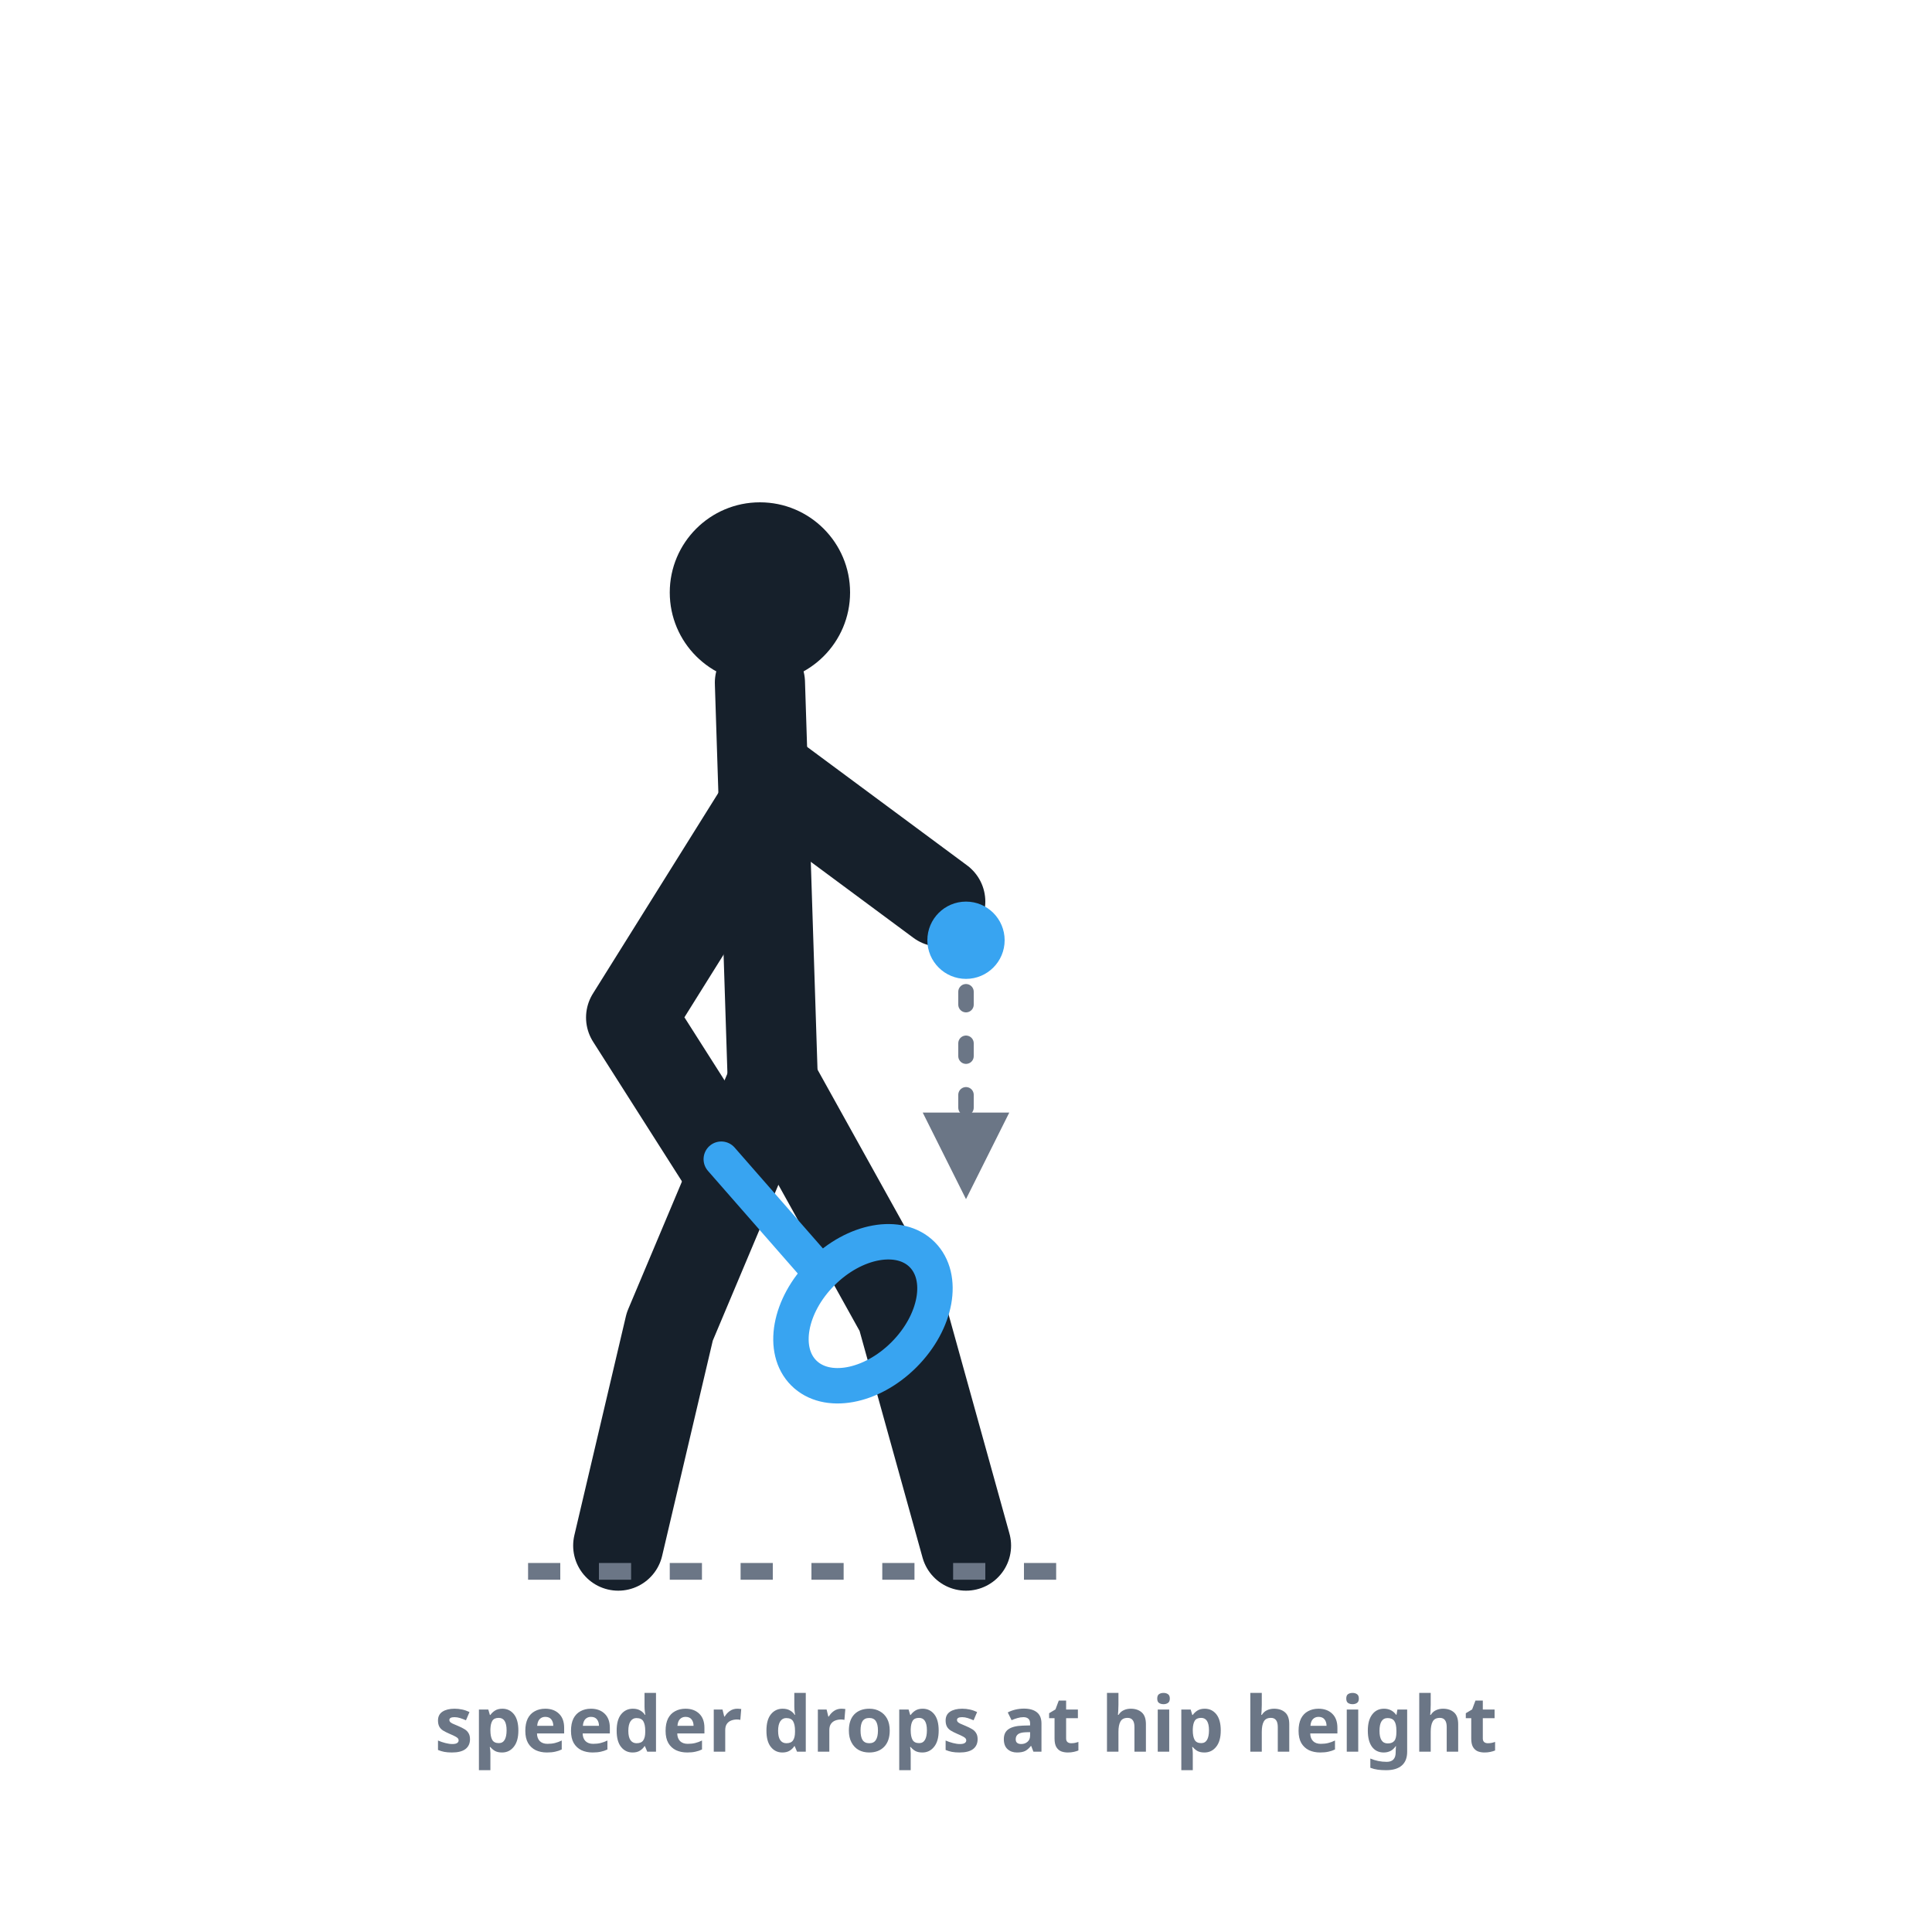
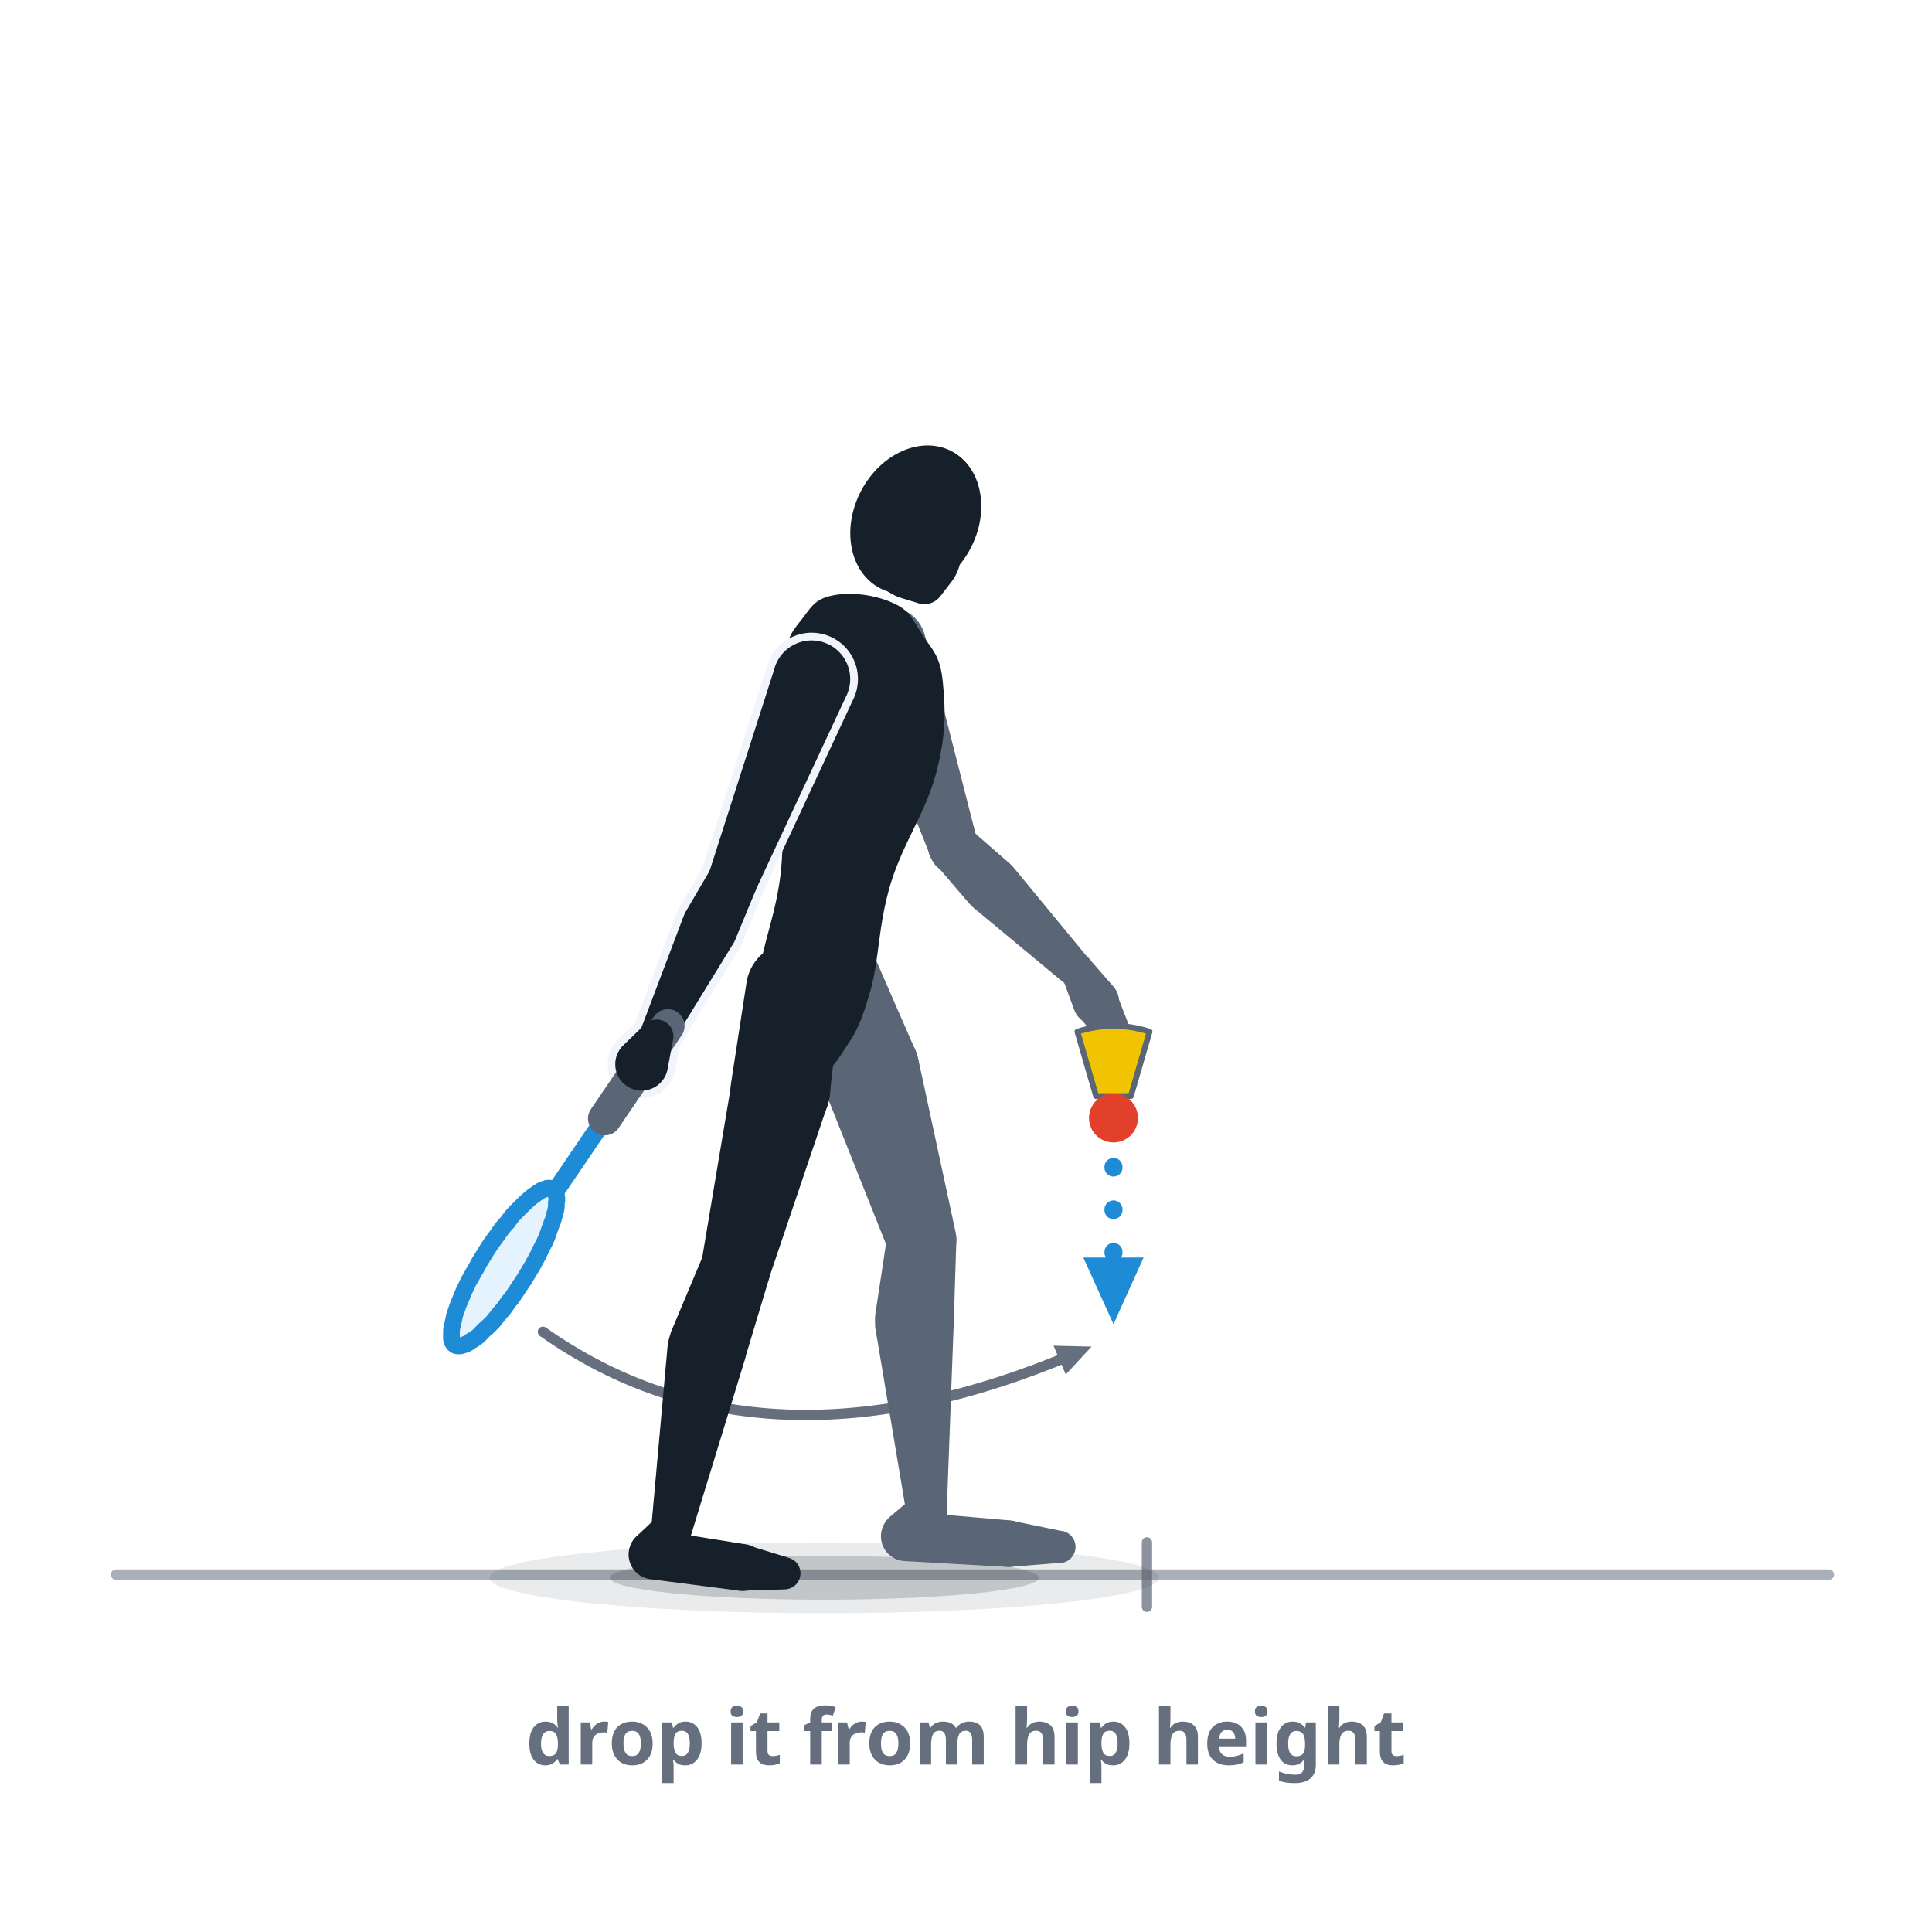
- <svg xmlns="http://www.w3.org/2000/svg" viewBox="0 0 300 300" role="img" aria-label="Serve, image 1: the non-racket hand releases the speeder at hip height; the racket arm is low, ready to swing forward from below.">
+ <svg xmlns="http://www.w3.org/2000/svg" viewBox="0 0 300 300" role="img" data-quelle="figuren" aria-label="Serve, image 1: seen from the side, weight on the back foot. The free hand has just released the Speeder at hip height in front of the body; it falls head first. The racket arm hangs loosely back and down, the racket behind the leg. A curved arrow shows the coming swing from below and forward; both feet are behind the serve line.">
  <style>
-     .fig{fill:none;stroke:var(--tinte,#16202b);stroke-width:14;stroke-linecap:round;stroke-linejoin:round}
-     .kopf{fill:var(--tinte,#16202b)}
-     .schaft{fill:none;stroke:var(--primaer,#38a4f1);stroke-width:5.5;stroke-linecap:round}
-     .kelle{fill:none;stroke:var(--primaer,#38a4f1);stroke-width:5.5}
-     .speeder{fill:var(--primaer,#38a4f1)}
-     .fall{fill:none;stroke:var(--tinte-3,#6b7686);stroke-width:2.4;stroke-dasharray:2 6;stroke-linecap:round}
-     .boden{fill:none;stroke:var(--tinte-3,#6b7686);stroke-width:2.6;stroke-dasharray:5 6}
-     .mk{fill:var(--tinte-3,#6b7686)}
-     .st{fill:var(--tinte-3,#6b7686);font:600 12px/1 system-ui,sans-serif;text-anchor:middle}
+     .s-k{fill:var(--tinte,#16202b)}
+     .s-f{fill:var(--tinte-2,#5a6675)}
+     .s-x{fill:var(--flaeche-2,#f1f5fb);stroke:var(--flaeche-2,#f1f5fb);stroke-width:2.4;stroke-linejoin:round}
+     .s-rf{fill:var(--primaer,#38a4f1);opacity:.14}
+     .s-rr{fill:none;stroke:var(--primaer-dunkel,#1e8bd6);stroke-width:2.6;stroke-linejoin:round}
+     .s-rh{fill:none;stroke:var(--primaer-dunkel,#1e8bd6);stroke-width:2.1;stroke-linecap:round;stroke-linejoin:round}
+     .s-rsch{fill:none;stroke:var(--primaer-dunkel,#1e8bd6);stroke-width:2.8;stroke-linecap:round}
+     .s-rg{fill:none;stroke:var(--tinte-2,#5a6675);stroke-width:5.2;stroke-linecap:round}
+     .s-korb{fill:var(--speeder-korb,#f0c400);stroke:var(--tinte-2,#5a6675);stroke-width:.9;stroke-linejoin:round}
+     .s-kappe{fill:var(--speeder-kappe,#e2402a)}
+     .s-sch{fill:var(--schatten-boden,#16202b2e)}
+     .s-schw{fill:var(--schatten-boden,#16202b2e);opacity:.5}
+     .s-bahn{fill:none;stroke:var(--primaer-dunkel,#1e8bd6);stroke-width:2.8;stroke-dasharray:.1 6.5;stroke-linecap:round}
+     .s-bahnz{fill:none;stroke:var(--tinte-3,#656f7e);stroke-width:1.6;stroke-linecap:round}
+     .s-mk{fill:var(--primaer-dunkel,#1e8bd6)}
+     .s-mkg{fill:var(--tinte-3,#656f7e)}
+     .s-linie{fill:none;stroke:var(--tinte-3,#656f7e);stroke-width:1.6;opacity:.75;stroke-linecap:round}
+     .s-boden{fill:none;stroke:var(--tinte-3,#656f7e);stroke-width:1.6;opacity:.55;stroke-linecap:round}
+     .st{fill:var(--tinte-3,#656f7e);font:600 12px/1 system-ui,sans-serif;text-anchor:middle}
  </style>
  <defs>
-     <marker id="m005" viewBox="0 0 10 10" markerWidth="7" markerHeight="7" refX="6.5" refY="5" orient="auto">
-       <path d="M1,1 L9,5 L1,9 Z" class="mk" />
+     <marker id="p005" viewBox="0 0 10 10" markerWidth="4.4" markerHeight="4.4" refX="5" refY="5" orient="auto">
+       <path d="M1,1.2 L9.4,5 L1,8.8 Z" class="s-mk" />
+     </marker>
+     <marker id="q005" viewBox="0 0 10 10" markerWidth="4" markerHeight="4" refX="5" refY="5" orient="auto">
+       <path d="M1,1.2 L9.4,5 L1,8.8 Z" class="s-mkg" />
    </marker>
  </defs>
-   <circle class="kopf" cx="118" cy="92" r="14" />
-   <path class="fig" d="M118,106 L120,168" />
-   <path class="fig" d="M119,120 L146,140" />
-   <path class="fig" d="M118,126 L98,158 L112,180" />
-   <path class="fig" d="M120,168 L104,206 L96,240" />
-   <path class="fig" d="M120,168 L140,204 L150,240" />
-   <line class="schaft" x1="112" y1="180" x2="126" y2="196" />
-   <ellipse class="kelle" cx="134" cy="204" rx="9" ry="13" transform="rotate(45 134 204)" />
-   <circle class="speeder" cx="150" cy="146" r="6" />
-   <path class="fall" d="M150,154 L150,182" marker-end="url(#m005)" />
-   <line class="boden" x1="82" y1="244" x2="164" y2="244" />
-   <text class="st" x="150" y="272">speeder drops at hip height</text>
+   <path class="s-boden" d="M18,244.5L284,244.5" />
+   <path class="s-linie" d="M178.1,239.5L178.1,249.5" />
+   <ellipse class="s-schw" cx="128" cy="245" rx="52" ry="5.5" />
+   <ellipse class="s-sch" cx="128" cy="245" rx="33.3" ry="3.4" />
+   <path class="s-bahnz" d="M84.3,206.8 Q 118.3,230.8 166.9,210.2" marker-end="url(#q005)" />
+   <g class="s-f">
+     <path d="M121.9,153.9L127.9,169A7.7,7.7 0 1 0 142.1,163L135.6,148.1A7.4,7.4 0 0 0 121.9,153.9Z" />
+     <path d="M127.9,168.9L138.1,194.5A5.4,5.4 0 0 0 148.4,191.4L142.6,164.5A7.7,7.7 0 1 0 127.9,168.9Z" />
+     <path d="M137.8,191.7L135.9,204.2A6.1,6.1 0 1 0 148.1,205.3L148.5,192.7A5.4,5.4 0 0 0 137.8,191.7Z" />
+     <path d="M135.9,206.1L140.8,235.3A3.1,3.1 0 0 0 147,234.9L148.1,205.3A6.1,6.1 0 1 0 135.9,206.1Z" />
+     <path d="M141.9,232.4L138.1,235.6A3.8,3.8 0 1 0 143.8,240.6L146.5,236.4A3.1,3.1 0 0 0 141.9,232.4Z" />
+     <path d="M140.4,242.4L156.4,243.3A3.6,3.6 0 0 0 156.9,236.1L140.9,234.7A3.8,3.8 0 1 0 140.4,242.4Z" />
+     <path d="M156.9,243.3L164.3,242.7A2.5,2.5 0 0 0 164.7,237.7L157.4,236.2A3.6,3.6 0 1 0 156.9,243.3Z" />
+   </g>
+   <g class="s-f">
+     <path d="M132.2,102.3L144.5,133A3.8,3.8 0 0 0 151.8,130.7L143.6,98.6A6,6 0 1 0 132.2,102.3Z" />
+     <path d="M145.2,134.1L150.5,140.3A4.4,4.4 0 1 0 156.8,134.1L150.6,128.7A3.8,3.8 0 0 0 145.2,134.1Z" />
+     <path d="M151.1,140.9L165.8,153.1A2.6,2.6 0 0 0 169.5,149.4L157.3,134.6A4.4,4.4 0 1 0 151.1,140.9Z" />
+   </g>
+   <g class="s-f">
+     <path d="M165,151.9L166.8,156.8A3.6,3.6 0 1 0 172.9,153.2L169.5,149.3A2.6,2.6 0 0 0 165,151.9Z" />
+     <path d="M167.5,157.8L172.6,164A2.2,2.2 0 0 0 176.3,161.8L173.4,154.3A3.5,3.5 0 1 0 167.5,157.8Z" />
+   </g>
+   <g class="s-k">
+     <path d="M138.6,93.6C141.3,94.8 141.6,96 143.2,98.5C144.7,100.9 146,101.7 146.4,105.9C146.8,110.2 147,113.6 145.4,119.9C143.8,126.1 140.4,130.5 138.3,137.2C136.3,144 136.6,148.5 135.2,153.7C133.7,158.9 133,160.2 131.1,163C129.3,165.9 128,167.1 126.1,167.9C124.1,168.8 123,168.6 121.4,167.3C119.9,166 119.1,164.5 118.4,161.3C117.7,158.1 117.4,156.6 117.9,151.3C118.5,146.1 120.6,141.9 121.3,134.9C121.9,128 121.1,123.1 121.2,116.6C121.3,110.1 121,106.7 121.7,102.6C122.4,98.4 123.1,98 124.7,95.9C126.2,93.9 126.8,92.9 129.6,92.4C132.4,91.9 135.9,92.4 138.6,93.6Z" />
+     <path d="M115.9,152.7L113.5,168.3A7.7,7.7 0 1 0 128.8,170.3L130.6,154.7A7.4,7.4 0 0 0 115.9,152.7Z" />
+     <path d="M113.6,168.1L108.9,196.1A5.4,5.4 0 0 0 119.3,198.8L128.4,171.9A7.7,7.7 0 1 0 113.6,168.1Z" />
+     <path d="M109.2,194.9L104.2,206.8A6.1,6.1 0 1 0 115.7,210.9L119.4,198.6A5.4,5.4 0 0 0 109.2,194.9Z" />
+     <path d="M103.7,208.6L101.1,237.5A3.1,3.1 0 0 0 107.2,238.7L115.7,211A6.1,6.1 0 1 0 103.7,208.6Z" />
+     <path d="M102.1,235.5L98.8,238.6A3.8,3.8 0 1 0 104.7,243.3L106.9,239.3A3.1,3.1 0 0 0 102.1,235.5Z" />
+     <path d="M100.9,245.2L114.8,247A3.6,3.6 0 0 0 115.8,239.8L102,237.6A3.8,3.8 0 1 0 100.9,245.2Z" />
+     <path d="M115.3,247L121.8,246.8A2.5,2.5 0 0 0 122.5,241.9L116.3,240A3.6,3.6 0 1 0 115.3,247Z" />
+   </g>
+   <g class="s-k">
+     <ellipse cx="142.2" cy="80.7" rx="9.6" ry="12" transform="rotate(27.7 142.2 80.7)" />
+     <path d="M140.1,92.9L142.7,93.7A3.1,3.1 0 0 0 146,92.6L147.7,90.4A7.2,7.2 0 1 0 140.1,92.9Z" />
+   </g>
+   <g class="s-x">
+     <path d="M120.2,104L110.1,135.5A3.8,3.8 0 0 0 117.3,138.3L131.3,108.3A6,6 0 1 0 120.2,104Z" />
+     <path d="M110.5,134.7L106.4,141.7A4.4,4.4 0 1 0 114.3,145.6L117.4,138.1A3.8,3.8 0 0 0 110.5,134.7Z" />
+     <path d="M106.1,142.4L99.4,160.1A2.6,2.6 0 0 0 104.1,162.4L114,146.3A4.4,4.4 0 1 0 106.1,142.4Z" />
+     <path d="M100.1,159.1L96.9,162.2A4.1,4.1 0 1 0 103.7,165.8L104.5,161.5A2.6,2.6 0 0 0 100.1,159.1Z" />
+   </g>
+   <g class="s-k">
+     <path d="M120.2,104L110.1,135.5A3.8,3.8 0 0 0 117.3,138.3L131.3,108.3A6,6 0 1 0 120.2,104Z" />
+     <path d="M110.5,134.7L106.4,141.7A4.4,4.4 0 1 0 114.3,145.6L117.4,138.1A3.8,3.8 0 0 0 110.5,134.7Z" />
+     <path d="M106.1,142.4L99.4,160.1A2.6,2.6 0 0 0 104.1,162.4L114,146.3A4.4,4.4 0 1 0 106.1,142.4Z" />
+   </g>
+   <path class="s-rf" d="M70.3,208.5C70.4,208.7 70.6,208.8 70.7,208.9C70.9,209 71.1,209 71.3,209C71.6,209 71.8,208.9 72.1,208.8C72.4,208.7 72.7,208.6 73,208.3C73.4,208.1 73.7,207.9 74.1,207.6C74.5,207.3 74.8,206.9 75.2,206.5C75.6,206.2 76.1,205.7 76.5,205.3C76.9,204.8 77.3,204.3 77.7,203.8C78.2,203.3 78.6,202.7 79,202.1C79.5,201.6 79.9,200.9 80.3,200.3C80.7,199.7 81.1,199.1 81.5,198.5C81.9,197.8 82.3,197.2 82.7,196.5C83,195.9 83.4,195.3 83.7,194.6C84,194 84.3,193.4 84.6,192.8C84.9,192.2 85.1,191.6 85.3,191C85.5,190.4 85.7,189.9 85.9,189.4C86,188.9 86.2,188.4 86.3,187.9C86.4,187.5 86.4,187.1 86.4,186.7C86.5,186.4 86.5,186 86.4,185.8C86.4,185.5 86.3,185.2 86.2,185C86.1,184.9 86,184.7 85.8,184.6C85.6,184.5 85.4,184.5 85.2,184.5C85,184.5 84.7,184.6 84.4,184.7C84.1,184.8 83.8,185 83.5,185.2C83.2,185.4 82.8,185.7 82.4,186C82.1,186.3 81.7,186.6 81.3,187C80.9,187.4 80.5,187.8 80,188.3C79.6,188.7 79.2,189.2 78.8,189.8C78.3,190.3 77.9,190.8 77.5,191.4C77.1,192 76.6,192.6 76.2,193.2C75.8,193.8 75.4,194.4 75,195.1C74.6,195.7 74.2,196.4 73.9,197C73.5,197.6 73.2,198.3 72.8,198.9C72.5,199.5 72.2,200.2 71.9,200.8C71.7,201.4 71.4,202 71.2,202.5C71,203.1 70.8,203.6 70.6,204.2C70.5,204.7 70.4,205.2 70.3,205.6C70.2,206 70.1,206.4 70.1,206.8C70.1,207.2 70.1,207.5 70.1,207.8C70.1,208.1 70.2,208.3 70.3,208.5Z" />
+   <path class="s-rh" d="M84.9,184.3L86.7,184.3L86.5,187.2" />
+   <path class="s-rsch" d="M93.9,173.7L86.7,184.3" />
+   <path class="s-rr" d="M70.3,208.5C70.4,208.7 70.6,208.8 70.7,208.9C70.9,209 71.1,209 71.3,209C71.6,209 71.8,208.9 72.1,208.8C72.4,208.7 72.7,208.6 73,208.3C73.4,208.1 73.7,207.9 74.1,207.6C74.5,207.3 74.8,206.9 75.2,206.5C75.6,206.2 76.1,205.7 76.5,205.3C76.9,204.8 77.3,204.3 77.7,203.8C78.2,203.3 78.6,202.7 79,202.1C79.5,201.6 79.9,200.9 80.3,200.3C80.7,199.7 81.1,199.1 81.5,198.5C81.9,197.8 82.3,197.2 82.7,196.5C83,195.9 83.4,195.3 83.7,194.6C84,194 84.3,193.4 84.6,192.8C84.9,192.2 85.1,191.6 85.3,191C85.5,190.4 85.7,189.9 85.9,189.4C86,188.9 86.2,188.4 86.3,187.9C86.4,187.5 86.4,187.1 86.4,186.7C86.5,186.4 86.5,186 86.4,185.8C86.4,185.5 86.3,185.2 86.2,185C86.1,184.9 86,184.7 85.8,184.6C85.6,184.5 85.4,184.5 85.2,184.5C85,184.5 84.7,184.6 84.4,184.7C84.1,184.8 83.8,185 83.5,185.2C83.2,185.4 82.8,185.7 82.4,186C82.1,186.3 81.7,186.6 81.3,187C80.9,187.4 80.5,187.8 80,188.3C79.6,188.7 79.2,189.2 78.8,189.8C78.3,190.3 77.9,190.8 77.5,191.4C77.1,192 76.6,192.6 76.2,193.2C75.8,193.8 75.4,194.4 75,195.1C74.6,195.7 74.2,196.4 73.9,197C73.5,197.6 73.2,198.3 72.8,198.9C72.5,199.5 72.2,200.2 71.9,200.8C71.7,201.4 71.4,202 71.2,202.5C71,203.1 70.8,203.6 70.6,204.2C70.5,204.7 70.4,205.2 70.3,205.6C70.2,206 70.1,206.4 70.1,206.8C70.1,207.2 70.1,207.5 70.1,207.8C70.1,208.1 70.2,208.3 70.3,208.5Z" />
+   <path class="s-rg" d="M103.7,159.3L93.9,173.7" />
+   <g class="s-k">
+     <path d="M100.1,159.1L96.9,162.2A4.1,4.1 0 1 0 103.7,165.8L104.5,161.5A2.6,2.6 0 0 0 100.1,159.1Z" />
+   </g>
+   <path class="s-korb" d="M170.2,170.2L167.3,160.2Q172.9,158.4 178.5,160.2L175.6,170.2Z" />
+   <path class="s-kappe" d="M169.1,173.6a3.8,3.8 0 1 0 7.6,0a3.8,3.8 0 1 0 -7.6,0Z" />
+   <path class="s-bahn" d="M172.9,181.2 L172.9,200.2" marker-end="url(#p005)" />
+   <text class="st" x="150" y="274">drop it from hip height</text>
</svg>
